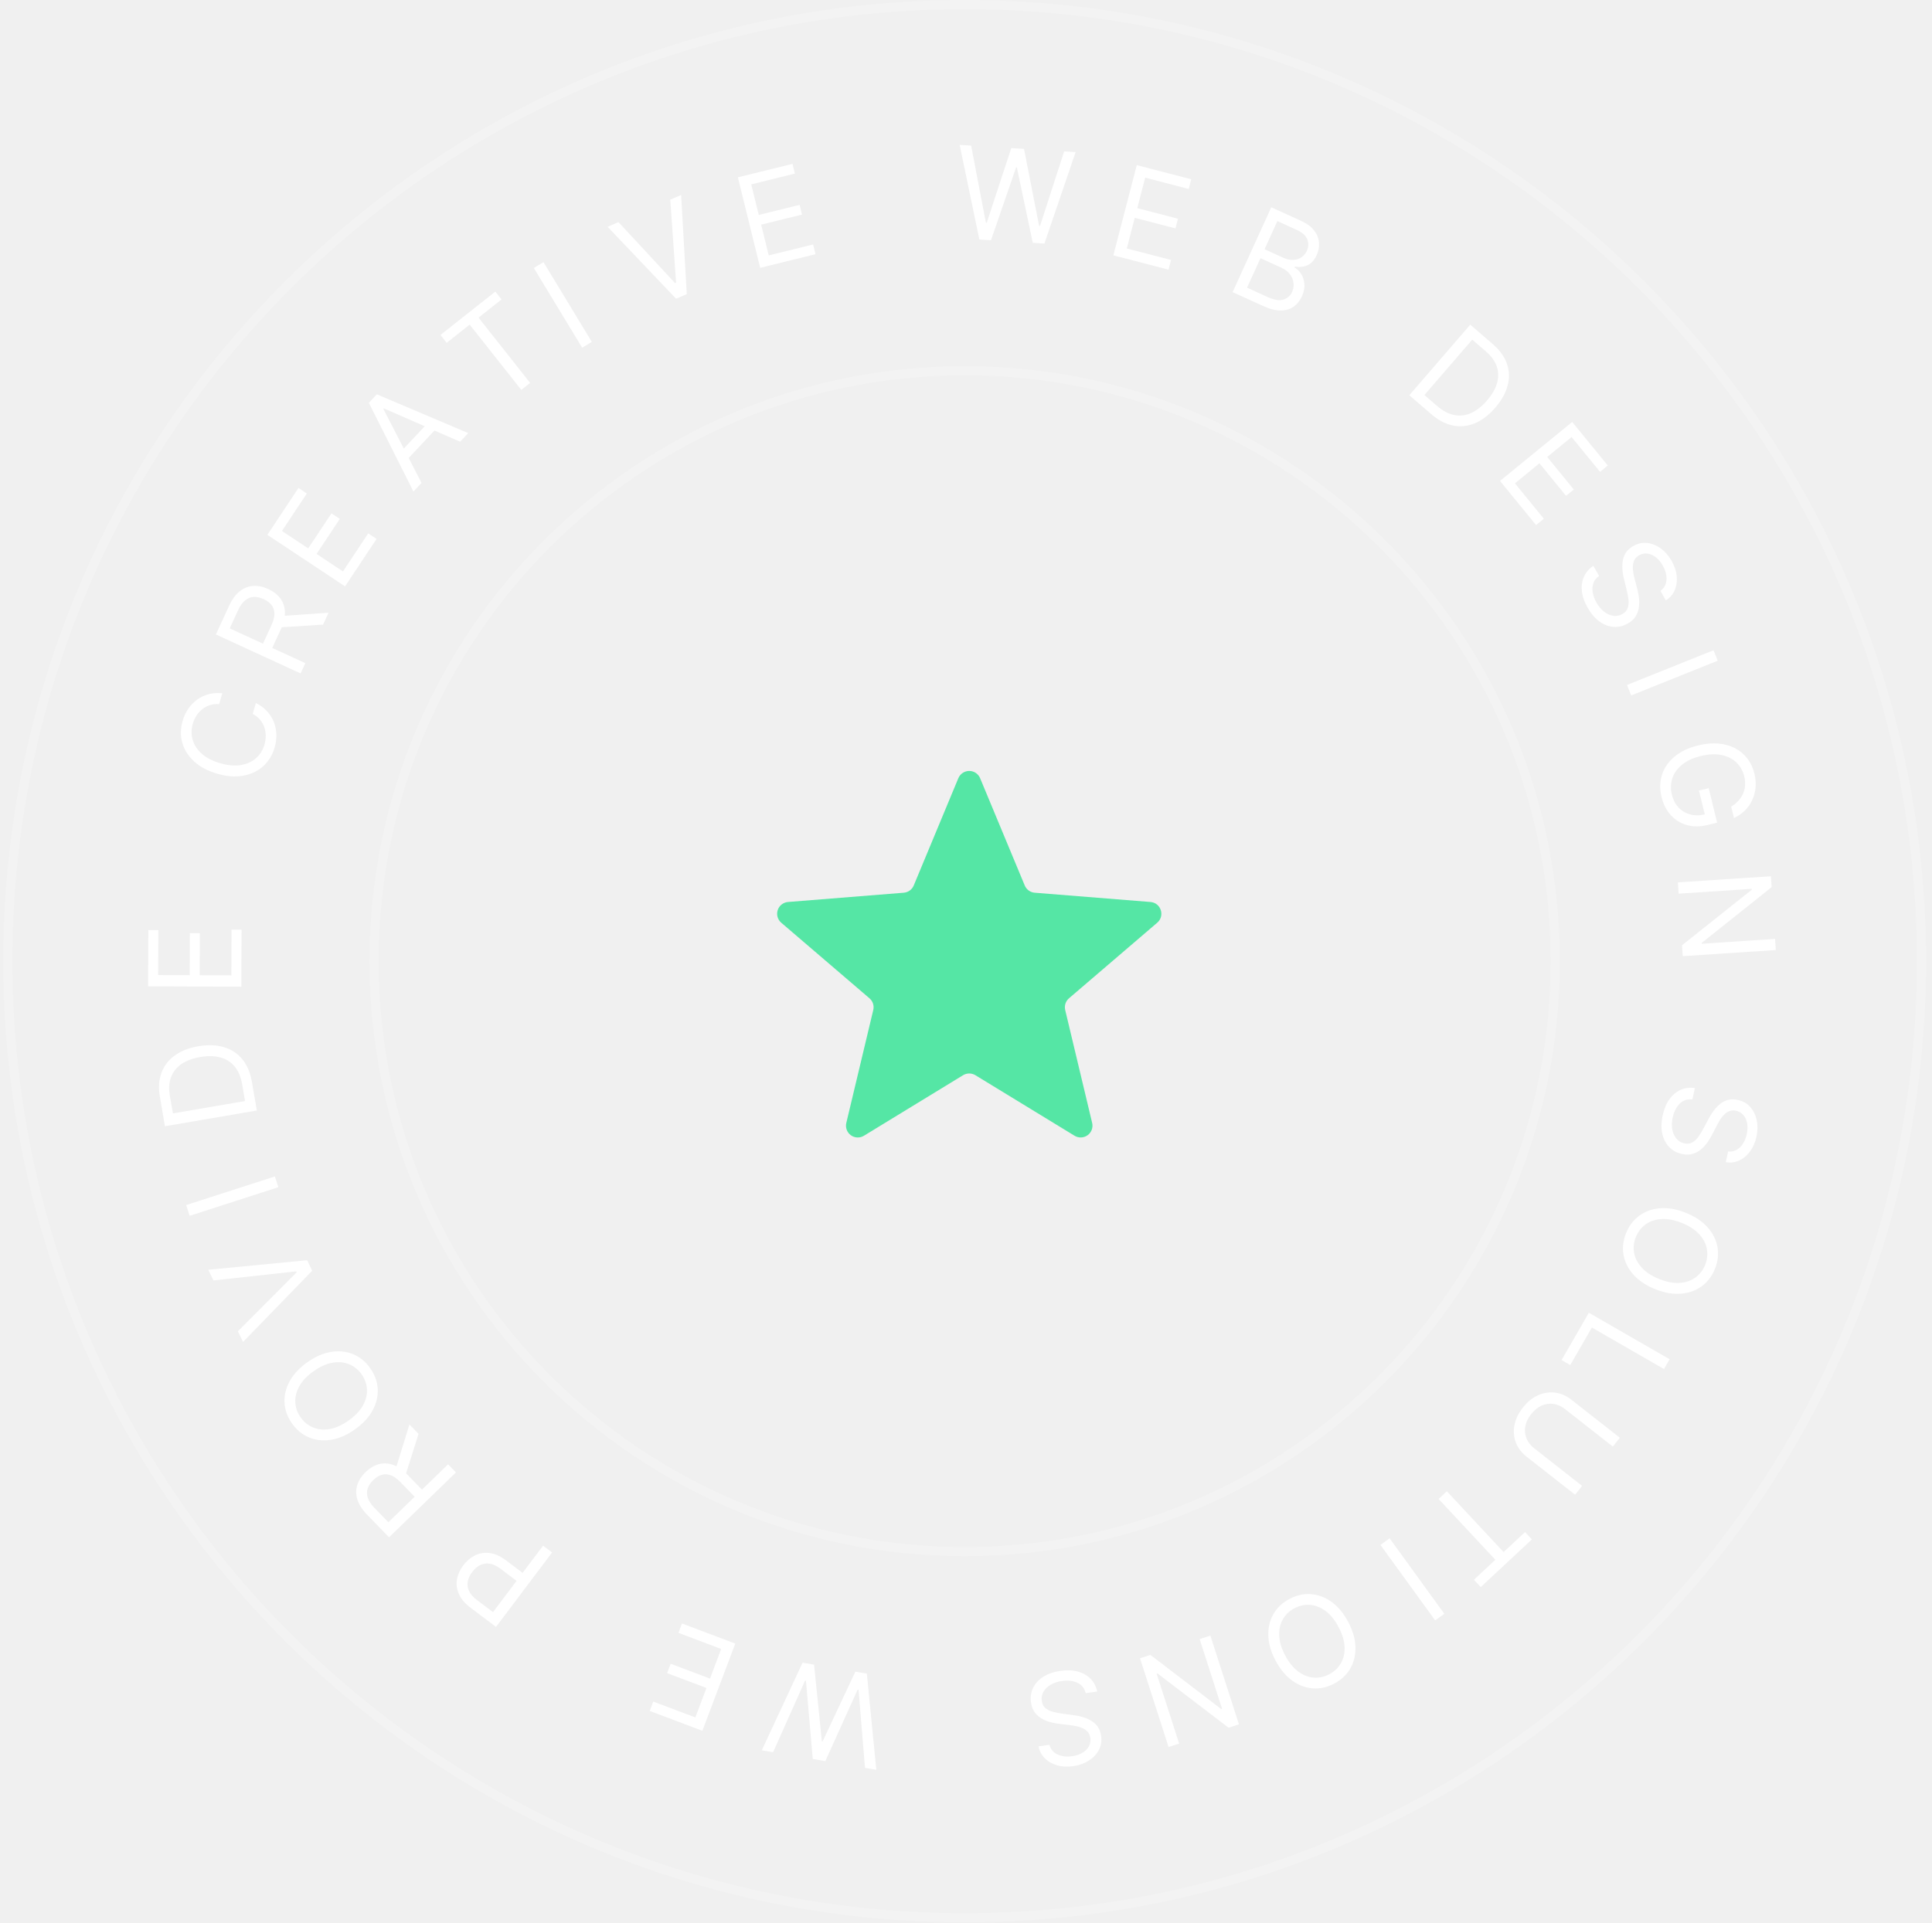
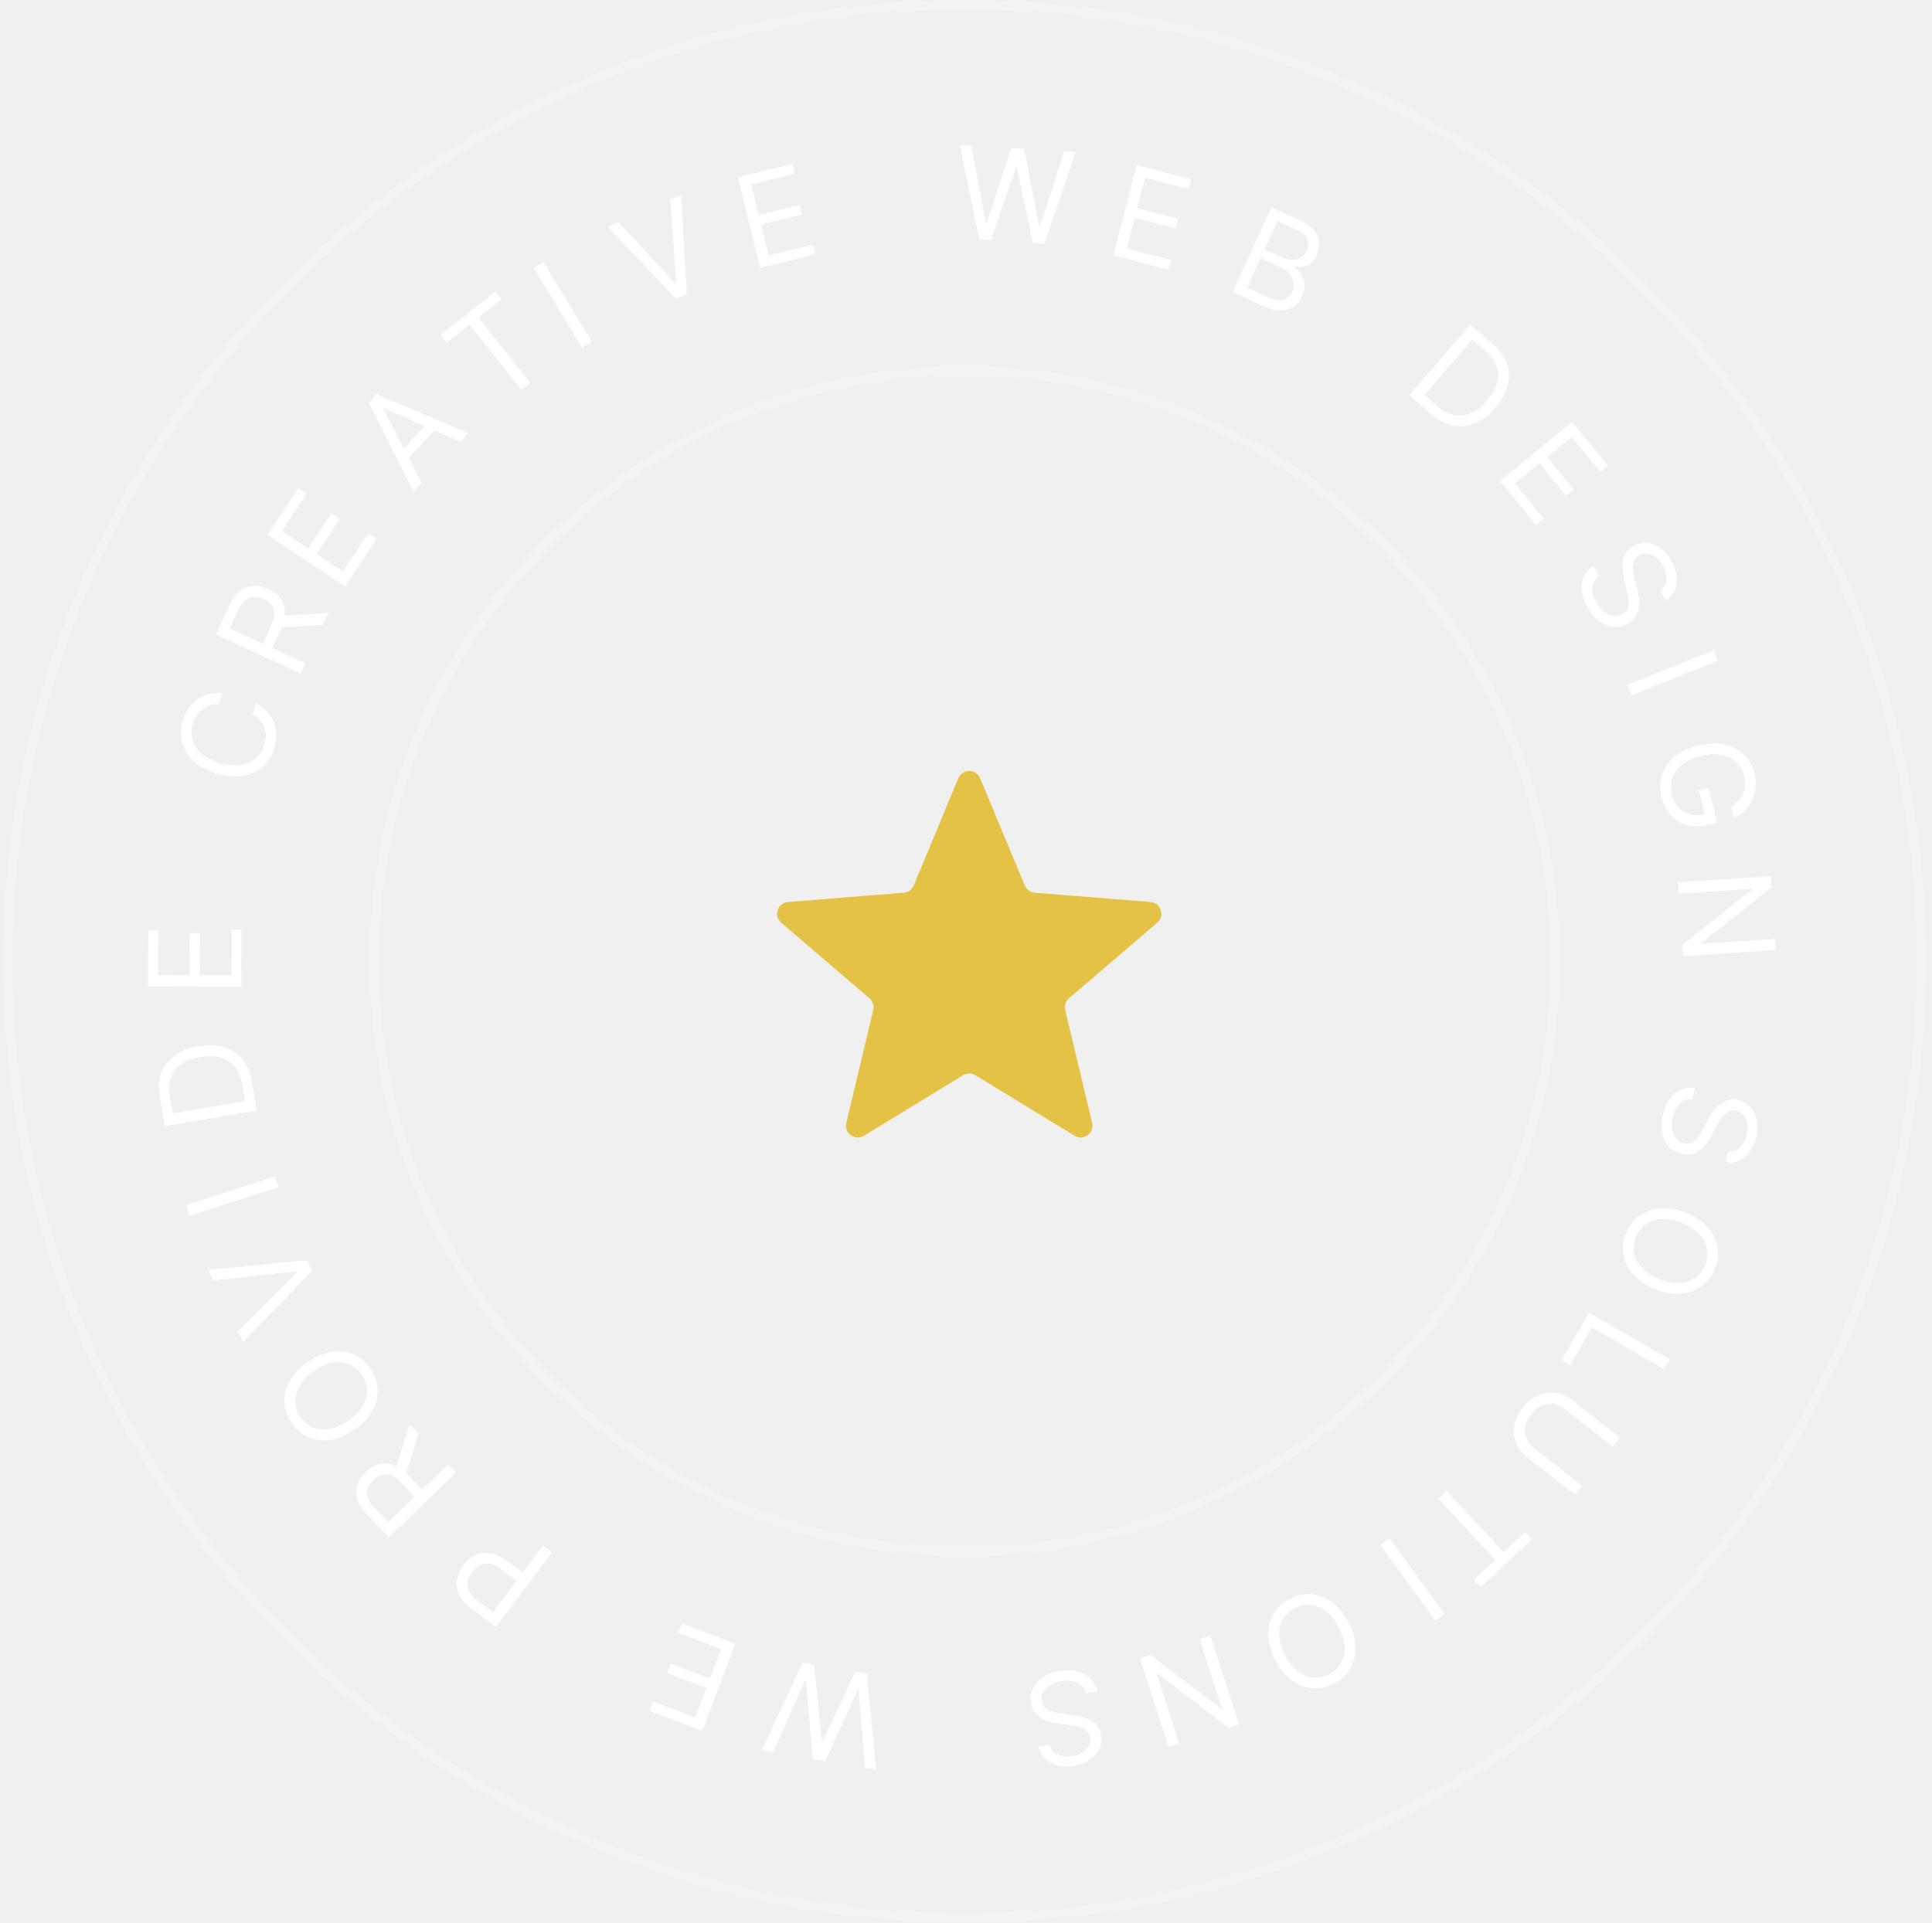
<svg xmlns="http://www.w3.org/2000/svg" width="211" height="210" viewBox="0 0 211 210" fill="none">
  <circle cx="105.354" cy="105" r="104.5" stroke="white" stroke-opacity="0.2" />
  <circle cx="105.354" cy="105" r="64.5" stroke="white" stroke-opacity="0.2" />
  <path d="M94.671 182.83L95.705 193.335L94.47 193.124L93.765 184.592L93.667 184.576L90.137 192.386L88.765 192.152L88.021 183.613L87.923 183.597L84.433 191.414L83.198 191.204L87.652 181.634L88.907 181.848L89.759 190.224L89.838 190.237L93.416 182.616L94.671 182.83Z" fill="white" />
  <path d="M80.302 179.548L76.708 189.074L70.959 186.905L71.345 185.882L75.94 187.616L77.155 184.397L72.857 182.775L73.243 181.752L77.541 183.374L78.762 180.136L74.092 178.374L74.478 177.351L80.302 179.548Z" fill="white" />
  <path d="M60.297 169.594L54.17 177.726L51.422 175.656C50.784 175.175 50.35 174.667 50.118 174.132C49.882 173.597 49.813 173.061 49.91 172.525C50.007 171.988 50.236 171.48 50.597 171.001C50.958 170.522 51.384 170.16 51.875 169.916C52.364 169.67 52.898 169.583 53.479 169.655C54.057 169.73 54.663 170.005 55.296 170.482L57.265 171.966L56.607 172.839L54.669 171.379C54.232 171.05 53.825 170.862 53.446 170.813C53.068 170.764 52.722 170.824 52.41 170.991C52.093 171.158 51.812 171.405 51.566 171.731C51.321 172.056 51.162 172.393 51.091 172.742C51.016 173.088 51.058 173.435 51.216 173.782C51.371 174.132 51.67 174.473 52.112 174.806L53.844 176.111L59.312 168.852L60.297 169.594Z" fill="white" />
  <path d="M49.797 160.848L42.489 167.938L40.093 165.469C39.54 164.898 39.182 164.335 39.022 163.779C38.859 163.226 38.861 162.698 39.029 162.194C39.196 161.69 39.494 161.229 39.925 160.812C40.355 160.394 40.823 160.111 41.326 159.964C41.83 159.817 42.354 159.833 42.897 160.013C43.438 160.194 43.983 160.568 44.533 161.134L46.471 163.132L45.672 163.908L43.761 161.938C43.383 161.548 43.021 161.29 42.676 161.163C42.329 161.033 41.998 161.016 41.685 161.112C41.367 161.208 41.062 161.398 40.77 161.682C40.477 161.966 40.274 162.269 40.162 162.591C40.049 162.912 40.05 163.251 40.164 163.607C40.276 163.965 40.523 164.341 40.906 164.736L42.416 166.292L48.938 159.963L49.797 160.848ZM43.177 160.593L44.715 155.61L45.712 156.638L44.146 161.593L43.177 160.593Z" fill="white" />
  <path d="M33.568 148.814C34.444 148.194 35.314 147.817 36.177 147.682C37.039 147.547 37.839 147.633 38.576 147.94C39.312 148.247 39.931 148.755 40.433 149.464C40.934 150.173 41.207 150.926 41.251 151.723C41.295 152.52 41.109 153.303 40.694 154.071C40.28 154.839 39.634 155.534 38.757 156.154C37.88 156.774 37.011 157.151 36.148 157.286C35.285 157.421 34.486 157.335 33.749 157.028C33.012 156.721 32.393 156.212 31.892 155.503C31.39 154.794 31.118 154.041 31.074 153.244C31.03 152.447 31.215 151.665 31.63 150.897C32.045 150.128 32.691 149.434 33.568 148.814ZM34.256 149.788C33.537 150.297 33.014 150.847 32.689 151.438C32.362 152.027 32.216 152.615 32.251 153.204C32.283 153.79 32.478 154.334 32.834 154.837C33.19 155.341 33.639 155.707 34.182 155.936C34.724 156.162 35.327 156.22 35.993 156.111C36.657 155.999 37.348 155.688 38.068 155.179C38.788 154.67 39.311 154.122 39.638 153.533C39.963 152.942 40.109 152.354 40.077 151.768C40.042 151.18 39.847 150.634 39.491 150.13C39.135 149.627 38.686 149.262 38.145 149.036C37.602 148.807 36.998 148.749 36.334 148.861C35.669 148.97 34.976 149.279 34.256 149.788Z" fill="white" />
  <path d="M25.982 145.432L32.396 138.994L32.344 138.886L23.31 139.877L22.75 138.712L33.546 137.669L34.097 138.816L26.542 146.597L25.982 145.432Z" fill="white" />
  <path d="M20.332 131.643L30.022 128.518L30.401 129.691L20.71 132.817L20.332 131.643Z" fill="white" />
  <path d="M27.518 118.216L28.048 121.313L18.012 123.031L17.459 119.796C17.292 118.823 17.351 117.955 17.634 117.194C17.914 116.433 18.396 115.804 19.081 115.307C19.763 114.81 20.623 114.473 21.662 114.295C22.707 114.116 23.639 114.149 24.458 114.392C25.273 114.636 25.944 115.079 26.471 115.722C26.995 116.365 27.344 117.196 27.518 118.216ZM26.762 120.282L26.453 118.479C26.311 117.649 26.034 116.989 25.62 116.498C25.207 116.007 24.681 115.678 24.044 115.512C23.407 115.345 22.68 115.332 21.863 115.471C21.053 115.61 20.378 115.862 19.839 116.227C19.296 116.592 18.913 117.064 18.689 117.644C18.462 118.224 18.416 118.906 18.55 119.69L18.883 121.631L26.762 120.282Z" fill="white" />
  <path d="M26.358 107.788L16.176 107.748L16.2 101.603L17.294 101.608L17.275 106.519L20.715 106.533L20.733 101.939L21.827 101.943L21.809 106.537L25.269 106.55L25.289 101.559L26.382 101.563L26.358 107.788Z" fill="white" />
  <path d="M24.278 75.737L23.935 76.921C23.574 76.893 23.239 76.928 22.93 77.028C22.623 77.126 22.345 77.273 22.098 77.47C21.849 77.663 21.636 77.897 21.46 78.17C21.284 78.444 21.149 78.743 21.055 79.067C20.883 79.659 20.877 80.239 21.036 80.806C21.197 81.371 21.527 81.879 22.027 82.332C22.529 82.781 23.202 83.128 24.049 83.374C24.896 83.62 25.651 83.687 26.315 83.576C26.98 83.462 27.531 83.21 27.969 82.819C28.407 82.425 28.713 81.933 28.885 81.341C28.979 81.016 29.025 80.691 29.023 80.366C29.02 80.041 28.967 79.73 28.863 79.434C28.757 79.135 28.6 78.861 28.392 78.614C28.182 78.364 27.919 78.154 27.601 77.986L27.945 76.802C28.419 77.036 28.819 77.329 29.145 77.679C29.472 78.029 29.723 78.419 29.898 78.85C30.07 79.279 30.164 79.733 30.181 80.21C30.198 80.685 30.136 81.169 29.992 81.662C29.75 82.496 29.331 83.179 28.735 83.71C28.139 84.241 27.412 84.583 26.552 84.738C25.693 84.892 24.748 84.819 23.716 84.52C22.685 84.221 21.848 83.775 21.205 83.185C20.562 82.594 20.131 81.915 19.912 81.148C19.693 80.38 19.705 79.579 19.947 78.746C20.09 78.252 20.296 77.81 20.565 77.419C20.835 77.024 21.159 76.692 21.538 76.422C21.913 76.152 22.332 75.956 22.795 75.835C23.255 75.713 23.75 75.68 24.278 75.737Z" fill="white" />
  <path d="M32.829 73.565L23.58 69.309L25.018 66.183C25.35 65.461 25.747 64.924 26.207 64.574C26.664 64.223 27.158 64.034 27.688 64.008C28.218 63.982 28.755 64.094 29.3 64.345C29.845 64.596 30.277 64.93 30.596 65.346C30.915 65.763 31.089 66.257 31.118 66.829C31.144 67.399 30.992 68.042 30.663 68.759L29.499 71.288L28.487 70.823L29.634 68.329C29.861 67.836 29.972 67.405 29.966 67.037C29.962 66.667 29.858 66.353 29.655 66.095C29.451 65.834 29.164 65.617 28.793 65.447C28.423 65.277 28.067 65.197 27.727 65.208C27.386 65.219 27.07 65.342 26.78 65.577C26.486 65.81 26.225 66.177 25.995 66.677L25.089 68.646L33.345 72.445L32.829 73.565ZM30.677 67.299L35.88 66.934L35.282 68.235L30.096 68.564L30.677 67.299Z" fill="white" />
  <path d="M37.684 64.058L29.201 58.426L32.599 53.307L33.511 53.912L30.794 58.004L33.66 59.907L36.201 56.08L37.112 56.685L34.572 60.512L37.454 62.425L40.215 58.267L41.126 58.872L37.684 64.058Z" fill="white" />
  <path d="M46.037 52.753L45.153 53.696L40.283 44.004L41.153 43.075L51.138 47.313L50.254 48.256L41.92 44.612L41.866 44.67L46.037 52.753ZM43.462 49.684L47.026 45.883L47.824 46.632L44.26 50.432L43.462 49.684Z" fill="white" />
  <path d="M48.783 37.449L48.105 36.591L54.096 31.855L54.774 32.714L52.263 34.699L57.898 41.829L56.931 42.593L51.295 35.463L48.783 37.449Z" fill="white" />
  <path d="M59.356 28.638L64.634 37.345L63.58 37.984L58.301 29.277L59.356 28.638Z" fill="white" />
  <path d="M67.546 24.263L73.726 30.926L73.836 30.879L73.203 21.812L74.389 21.299L75.005 32.127L73.837 32.633L66.36 24.776L67.546 24.263Z" fill="white" />
  <path d="M83.021 29.258L80.585 19.371L86.552 17.902L86.813 18.964L82.044 20.139L82.867 23.479L87.327 22.38L87.589 23.442L83.128 24.541L83.956 27.901L88.803 26.707L89.064 27.769L83.021 29.258Z" fill="white" />
  <path d="M106.958 26.164L104.809 15.829L106.06 15.907L107.67 24.315L107.77 24.321L110.446 16.179L111.836 16.265L113.486 24.676L113.585 24.682L116.222 16.537L117.473 16.615L114.064 26.605L112.793 26.526L111.053 18.289L110.973 18.284L108.228 26.243L106.958 26.164Z" fill="white" />
  <path d="M121.593 27.895L124.15 18.039L130.098 19.583L129.823 20.642L125.069 19.408L124.205 22.738L128.651 23.892L128.376 24.95L123.93 23.796L123.061 27.145L127.892 28.399L127.617 29.458L121.593 27.895Z" fill="white" />
  <path d="M134.619 31.911L138.838 22.645L142.078 24.12C142.723 24.414 143.205 24.768 143.523 25.183C143.842 25.594 144.019 26.033 144.053 26.5C144.089 26.965 144.005 27.423 143.798 27.876C143.617 28.274 143.397 28.57 143.137 28.765C142.88 28.961 142.602 29.083 142.304 29.129C142.01 29.177 141.713 29.177 141.414 29.128L141.373 29.218C141.649 29.366 141.888 29.595 142.092 29.907C142.297 30.218 142.418 30.587 142.457 31.012C142.497 31.438 142.405 31.895 142.182 32.384C141.971 32.849 141.675 33.218 141.295 33.493C140.915 33.768 140.448 33.91 139.893 33.92C139.339 33.93 138.697 33.768 137.967 33.436L134.619 31.911ZM136.194 31.427L138.42 32.441C139.153 32.774 139.738 32.87 140.175 32.726C140.616 32.581 140.929 32.305 141.115 31.898C141.257 31.584 141.309 31.258 141.27 30.92C141.233 30.578 141.103 30.261 140.88 29.966C140.658 29.669 140.346 29.428 139.941 29.244L137.661 28.205L136.194 31.427ZM138.106 27.228L140.187 28.176C140.525 28.33 140.86 28.402 141.192 28.393C141.527 28.385 141.829 28.297 142.099 28.129C142.372 27.962 142.582 27.715 142.731 27.389C142.916 26.982 142.932 26.572 142.777 26.16C142.624 25.744 142.24 25.396 141.625 25.116L139.507 24.151L138.106 27.228Z" fill="white" />
  <path d="M156.295 45.227L153.917 43.174L160.571 35.467L163.054 37.612C163.802 38.257 164.308 38.964 164.574 39.731C164.841 40.497 164.869 41.289 164.656 42.108C164.446 42.925 163.996 43.732 163.308 44.53C162.614 45.333 161.875 45.901 161.088 46.233C160.304 46.563 159.504 46.648 158.689 46.486C157.876 46.323 157.078 45.903 156.295 45.227ZM155.565 43.152L156.949 44.347C157.587 44.898 158.221 45.231 158.852 45.346C159.483 45.462 160.098 45.382 160.696 45.106C161.293 44.829 161.863 44.377 162.404 43.75C162.942 43.128 163.303 42.505 163.487 41.88C163.674 41.253 163.669 40.645 163.473 40.055C163.279 39.463 162.881 38.907 162.279 38.388L160.789 37.101L155.565 43.152Z" fill="white" />
  <path d="M163.82 52.538L171.705 46.095L175.593 50.854L174.746 51.546L171.638 47.742L168.974 49.919L171.881 53.476L171.034 54.168L168.127 50.611L165.448 52.801L168.606 56.666L167.759 57.358L163.82 52.538Z" fill="white" />
  <path d="M181.342 64.55C181.75 64.249 181.97 63.845 182.002 63.338C182.034 62.832 181.897 62.311 181.592 61.775C181.369 61.384 181.11 61.077 180.816 60.855C180.524 60.637 180.22 60.509 179.905 60.471C179.591 60.436 179.293 60.499 179.011 60.66C178.775 60.794 178.604 60.966 178.498 61.175C178.396 61.386 178.34 61.612 178.33 61.855C178.322 62.095 178.338 62.334 178.378 62.571C178.42 62.806 178.467 63.018 178.517 63.207L178.787 64.243C178.858 64.508 178.92 64.812 178.975 65.155C179.03 65.501 179.04 65.856 179.003 66.22C178.971 66.585 178.861 66.934 178.673 67.267C178.485 67.599 178.183 67.883 177.768 68.12C177.29 68.392 176.787 68.513 176.258 68.482C175.731 68.454 175.218 68.266 174.718 67.918C174.22 67.573 173.777 67.06 173.39 66.38C173.029 65.747 172.819 65.14 172.759 64.56C172.701 63.983 172.779 63.457 172.994 62.984C173.21 62.514 173.55 62.123 174.015 61.813L174.645 62.919C174.327 63.138 174.115 63.408 174.007 63.728C173.905 64.05 173.886 64.392 173.952 64.755C174.022 65.12 174.157 65.478 174.357 65.829C174.59 66.238 174.866 66.567 175.184 66.817C175.505 67.066 175.839 67.217 176.186 67.27C176.536 67.323 176.872 67.257 177.195 67.073C177.489 66.906 177.681 66.688 177.772 66.418C177.863 66.149 177.889 65.848 177.852 65.514C177.814 65.181 177.75 64.834 177.659 64.474L177.35 63.208C177.155 62.404 177.127 61.695 177.266 61.082C177.405 60.469 177.772 59.992 178.368 59.653C178.864 59.37 179.372 59.258 179.893 59.316C180.419 59.375 180.914 59.574 181.377 59.912C181.845 60.252 182.24 60.704 182.562 61.268C182.887 61.839 183.073 62.404 183.122 62.964C183.173 63.522 183.097 64.031 182.893 64.49C182.691 64.952 182.371 65.318 181.933 65.587L181.342 64.55Z" fill="white" />
  <path d="M187.598 72.177L178.149 75.97L177.689 74.826L187.138 71.033L187.598 72.177Z" fill="white" />
  <path d="M189.07 88.123C189.37 87.937 189.627 87.726 189.842 87.49C190.061 87.255 190.234 86.996 190.359 86.713C190.485 86.434 190.56 86.132 190.584 85.809C190.607 85.486 190.576 85.146 190.488 84.789C190.345 84.203 190.064 83.707 189.644 83.301C189.225 82.895 188.686 82.622 188.027 82.482C187.369 82.343 186.611 82.377 185.755 82.586C184.898 82.795 184.21 83.115 183.691 83.545C183.172 83.975 182.82 84.472 182.637 85.035C182.454 85.599 182.437 86.186 182.586 86.798C182.724 87.365 182.967 87.834 183.313 88.207C183.664 88.582 184.091 88.836 184.594 88.969C185.102 89.105 185.658 89.099 186.263 88.951L186.276 89.337L185.55 86.362L186.613 86.102L187.531 89.87L186.469 90.129C185.654 90.328 184.903 90.326 184.216 90.126C183.53 89.928 182.947 89.565 182.467 89.037C181.991 88.512 181.657 87.857 181.465 87.071C181.252 86.195 181.27 85.375 181.521 84.612C181.772 83.851 182.232 83.193 182.902 82.637C183.572 82.085 184.429 81.681 185.472 81.427C186.255 81.236 186.984 81.169 187.66 81.226C188.339 81.285 188.947 81.454 189.482 81.733C190.018 82.012 190.467 82.387 190.831 82.858C191.195 83.328 191.454 83.881 191.609 84.515C191.736 85.037 191.776 85.542 191.728 86.032C191.684 86.523 191.562 86.981 191.362 87.405C191.166 87.832 190.899 88.213 190.561 88.547C190.226 88.882 189.83 89.152 189.372 89.359L189.07 88.123Z" fill="white" />
  <path d="M193.939 103.781L183.779 104.451L183.701 103.26L191.313 97.198L191.306 97.099L183.329 97.624L183.248 96.394L193.408 95.725L193.486 96.915L185.856 102.998L185.862 103.098L193.859 102.57L193.939 103.781Z" fill="white" />
  <path d="M188.732 125.79C189.237 125.838 189.67 125.685 190.032 125.329C190.394 124.973 190.64 124.494 190.77 123.891C190.865 123.451 190.877 123.05 190.806 122.688C190.734 122.33 190.594 122.032 190.384 121.794C190.174 121.558 189.91 121.406 189.593 121.338C189.327 121.28 189.085 121.294 188.866 121.379C188.65 121.468 188.458 121.599 188.288 121.773C188.121 121.947 187.974 122.136 187.845 122.338C187.72 122.542 187.613 122.731 187.524 122.905L187.034 123.857C186.91 124.101 186.753 124.369 186.565 124.661C186.376 124.956 186.146 125.226 185.876 125.473C185.608 125.724 185.293 125.91 184.931 126.032C184.569 126.154 184.155 126.164 183.688 126.063C183.15 125.947 182.695 125.701 182.322 125.325C181.948 124.953 181.691 124.47 181.551 123.877C181.411 123.287 181.423 122.61 181.589 121.845C181.743 121.133 181.991 120.54 182.334 120.069C182.676 119.6 183.085 119.261 183.561 119.052C184.036 118.846 184.55 118.783 185.102 118.861L184.833 120.105C184.451 120.057 184.112 120.116 183.819 120.283C183.527 120.454 183.285 120.696 183.092 121.011C182.901 121.329 182.763 121.686 182.677 122.081C182.578 122.541 182.563 122.97 182.633 123.368C182.706 123.767 182.854 124.103 183.076 124.375C183.302 124.647 183.597 124.823 183.96 124.901C184.29 124.973 184.579 124.938 184.826 124.799C185.073 124.659 185.294 124.452 185.489 124.179C185.684 123.906 185.868 123.605 186.04 123.276L186.655 122.127C187.047 121.398 187.499 120.851 188.011 120.487C188.524 120.123 189.116 120.014 189.786 120.159C190.344 120.279 190.797 120.535 191.146 120.926C191.499 121.321 191.734 121.799 191.854 122.36C191.975 122.926 191.968 123.526 191.831 124.161C191.692 124.803 191.454 125.348 191.116 125.797C190.781 126.247 190.385 126.575 189.927 126.781C189.468 126.99 188.985 127.049 188.48 126.957L188.732 125.79Z" fill="white" />
  <path d="M180.773 140.832C179.776 140.434 178.986 139.91 178.404 139.259C177.821 138.609 177.458 137.891 177.315 137.106C177.172 136.321 177.262 135.525 177.584 134.718C177.906 133.912 178.39 133.273 179.035 132.803C179.679 132.333 180.437 132.062 181.307 131.992C182.177 131.923 183.111 132.087 184.108 132.485C185.106 132.884 185.895 133.408 186.478 134.058C187.06 134.709 187.423 135.427 187.566 136.212C187.709 136.997 187.62 137.793 187.298 138.599C186.975 139.406 186.492 140.044 185.847 140.515C185.202 140.985 184.445 141.255 183.575 141.325C182.704 141.395 181.771 141.231 180.773 140.832ZM181.216 139.724C182.035 140.051 182.78 140.191 183.453 140.142C184.125 140.096 184.698 139.898 185.173 139.549C185.647 139.203 185.998 138.744 186.227 138.171C186.455 137.599 186.518 137.022 186.414 136.442C186.309 135.865 186.03 135.327 185.576 134.828C185.121 134.332 184.484 133.92 183.666 133.593C182.847 133.266 182.102 133.126 181.43 133.171C180.758 133.22 180.184 133.418 179.711 133.764C179.236 134.113 178.884 134.574 178.655 135.146C178.426 135.719 178.364 136.294 178.469 136.871C178.573 137.451 178.852 137.989 179.307 138.485C179.761 138.984 180.397 139.397 181.216 139.724Z" fill="white" />
  <path d="M173.523 143.406L182.346 148.487L181.73 149.556L173.855 145.02L171.493 149.121L170.545 148.575L173.523 143.406Z" fill="white" />
  <path d="M172.783 162.316L172.023 163.286L166.718 159.126C166.17 158.697 165.782 158.184 165.554 157.589C165.327 156.998 165.272 156.372 165.391 155.71C165.512 155.051 165.819 154.407 166.311 153.779C166.804 153.15 167.356 152.699 167.968 152.424C168.582 152.152 169.204 152.054 169.834 152.131C170.465 152.213 171.054 152.469 171.602 152.898L176.906 157.058L176.146 158.028L170.919 153.93C170.528 153.623 170.112 153.436 169.672 153.369C169.234 153.304 168.803 153.362 168.379 153.543C167.956 153.729 167.569 154.045 167.219 154.491C166.869 154.937 166.655 155.387 166.575 155.843C166.499 156.301 166.545 156.733 166.715 157.14C166.885 157.552 167.165 157.911 167.557 158.217L172.783 162.316Z" fill="white" />
  <path d="M166.555 167.366L167.301 168.166L161.718 173.376L160.972 172.577L163.313 170.392L157.111 163.748L158.013 162.907L164.214 169.551L166.555 167.366Z" fill="white" />
  <path d="M156.739 177.014L150.765 168.77L151.763 168.046L157.738 176.291L156.739 177.014Z" fill="white" />
  <path d="M139.297 181.387C138.797 180.437 138.536 179.525 138.515 178.653C138.494 177.78 138.683 176.998 139.084 176.308C139.485 175.617 140.069 175.07 140.837 174.665C141.606 174.261 142.388 174.089 143.184 174.149C143.98 174.21 144.732 174.495 145.439 175.007C146.147 175.518 146.751 176.249 147.251 177.199C147.751 178.15 148.012 179.061 148.033 179.934C148.055 180.807 147.865 181.588 147.464 182.279C147.064 182.969 146.479 183.516 145.711 183.921C144.942 184.326 144.16 184.498 143.364 184.437C142.568 184.377 141.817 184.091 141.109 183.58C140.402 183.068 139.798 182.337 139.297 181.387ZM140.353 180.831C140.764 181.611 141.241 182.201 141.785 182.6C142.325 183.001 142.89 183.223 143.478 183.265C144.063 183.309 144.628 183.188 145.173 182.9C145.719 182.613 146.141 182.215 146.438 181.706C146.733 181.199 146.87 180.608 146.848 179.934C146.823 179.262 146.606 178.535 146.195 177.755C145.784 176.975 145.309 176.385 144.768 175.984C144.224 175.585 143.66 175.363 143.075 175.319C142.487 175.276 141.92 175.399 141.375 175.686C140.829 175.973 140.409 176.37 140.114 176.878C139.817 177.387 139.68 177.977 139.705 178.65C139.726 179.324 139.942 180.051 140.353 180.831Z" fill="white" />
  <path d="M127.623 190.844L124.505 181.152L125.641 180.786L133.371 186.697L133.466 186.667L131.018 179.057L132.191 178.679L135.309 188.372L134.174 188.737L126.419 182.813L126.324 182.844L128.778 190.473L127.623 190.844Z" fill="white" />
  <path d="M114.61 190.603C114.741 191.093 115.037 191.445 115.497 191.66C115.956 191.874 116.491 191.937 117.101 191.849C117.548 191.784 117.927 191.655 118.241 191.463C118.551 191.27 118.782 191.034 118.932 190.754C119.079 190.475 119.129 190.175 119.083 189.854C119.044 189.585 118.946 189.363 118.79 189.188C118.632 189.016 118.441 188.882 118.219 188.783C117.998 188.688 117.77 188.616 117.535 188.566C117.3 188.52 117.086 188.485 116.892 188.463L115.829 188.336C115.556 188.305 115.25 188.252 114.911 188.178C114.569 188.103 114.235 187.983 113.909 187.816C113.581 187.652 113.296 187.422 113.056 187.126C112.815 186.829 112.661 186.444 112.592 185.972C112.513 185.428 112.584 184.915 112.806 184.434C113.024 183.954 113.387 183.544 113.894 183.206C114.398 182.869 115.037 182.644 115.811 182.531C116.532 182.427 117.174 182.453 117.736 182.609C118.294 182.766 118.755 183.03 119.117 183.403C119.476 183.777 119.715 184.236 119.834 184.781L118.575 184.964C118.487 184.588 118.313 184.292 118.054 184.075C117.792 183.862 117.48 183.719 117.118 183.648C116.753 183.58 116.371 183.575 115.97 183.634C115.505 183.701 115.097 183.837 114.749 184.042C114.4 184.25 114.138 184.505 113.961 184.809C113.784 185.116 113.723 185.453 113.776 185.821C113.824 186.155 113.957 186.414 114.175 186.597C114.392 186.779 114.663 186.914 114.987 187.001C115.311 187.088 115.657 187.155 116.026 187.202L117.317 187.377C118.137 187.489 118.807 187.722 119.327 188.075C119.847 188.428 120.157 188.944 120.255 189.623C120.337 190.187 120.256 190.702 120.012 191.166C119.765 191.633 119.399 192.021 118.914 192.329C118.427 192.641 117.862 192.844 117.219 192.937C116.57 193.031 115.975 192.998 115.437 192.839C114.898 192.682 114.452 192.426 114.099 192.068C113.743 191.711 113.519 191.28 113.429 190.774L114.61 190.603Z" fill="white" />
-   <path d="M104.661 85.019C104.758 84.782 104.923 84.58 105.136 84.438C105.348 84.295 105.598 84.219 105.853 84.219C106.109 84.219 106.358 84.295 106.571 84.438C106.783 84.58 106.948 84.782 107.045 85.019L111.915 96.731C112.006 96.951 112.156 97.14 112.348 97.28C112.54 97.419 112.766 97.503 113.003 97.522L125.649 98.535C126.792 98.626 127.255 100.054 126.384 100.799L116.75 109.054C116.57 109.208 116.436 109.408 116.362 109.633C116.289 109.858 116.279 110.1 116.333 110.33L119.278 122.671C119.337 122.918 119.321 123.178 119.233 123.417C119.145 123.655 118.988 123.863 118.782 124.012C118.576 124.162 118.33 124.247 118.076 124.257C117.821 124.267 117.57 124.202 117.353 124.069L106.525 117.457C106.322 117.334 106.09 117.269 105.853 117.269C105.616 117.269 105.384 117.334 105.182 117.457L94.353 124.071C94.136 124.204 93.885 124.269 93.63 124.259C93.376 124.249 93.13 124.164 92.924 124.015C92.718 123.865 92.561 123.658 92.473 123.419C92.385 123.18 92.369 122.921 92.428 122.673L95.373 110.33C95.428 110.1 95.418 109.858 95.344 109.633C95.271 109.408 95.136 109.207 94.956 109.054L85.322 100.799C85.129 100.633 84.99 100.414 84.921 100.169C84.852 99.924 84.858 99.664 84.936 99.422C85.015 99.18 85.163 98.967 85.363 98.809C85.562 98.651 85.804 98.556 86.058 98.535L98.703 97.522C98.94 97.503 99.166 97.419 99.359 97.28C99.551 97.14 99.701 96.951 99.792 96.731L104.661 85.019Z" fill="#55E6A5" />
+   <path d="M104.661 85.019C104.758 84.782 104.923 84.58 105.136 84.438C105.348 84.295 105.598 84.219 105.853 84.219C106.109 84.219 106.358 84.295 106.571 84.438C106.783 84.58 106.948 84.782 107.045 85.019L111.915 96.731C112.006 96.951 112.156 97.14 112.348 97.28C112.54 97.419 112.766 97.503 113.003 97.522L125.649 98.535C126.792 98.626 127.255 100.054 126.384 100.799L116.75 109.054C116.57 109.208 116.436 109.408 116.362 109.633C116.289 109.858 116.279 110.1 116.333 110.33L119.278 122.671C119.337 122.918 119.321 123.178 119.233 123.417C119.145 123.655 118.988 123.863 118.782 124.012C118.576 124.162 118.33 124.247 118.076 124.257C117.821 124.267 117.57 124.202 117.353 124.069L106.525 117.457C106.322 117.334 106.09 117.269 105.853 117.269C105.616 117.269 105.384 117.334 105.182 117.457L94.353 124.071C94.136 124.204 93.885 124.269 93.63 124.259C93.376 124.249 93.13 124.164 92.924 124.015C92.718 123.865 92.561 123.658 92.473 123.419C92.385 123.18 92.369 122.921 92.428 122.673L95.373 110.33C95.428 110.1 95.418 109.858 95.344 109.633C95.271 109.408 95.136 109.207 94.956 109.054L85.322 100.799C85.129 100.633 84.99 100.414 84.921 100.169C84.852 99.924 84.858 99.664 84.936 99.422C85.015 99.18 85.163 98.967 85.363 98.809C85.562 98.651 85.804 98.556 86.058 98.535L98.703 97.522C98.94 97.503 99.166 97.419 99.359 97.28C99.551 97.14 99.701 96.951 99.792 96.731L104.661 85.019Z" fill="#e4c245" />
</svg>
